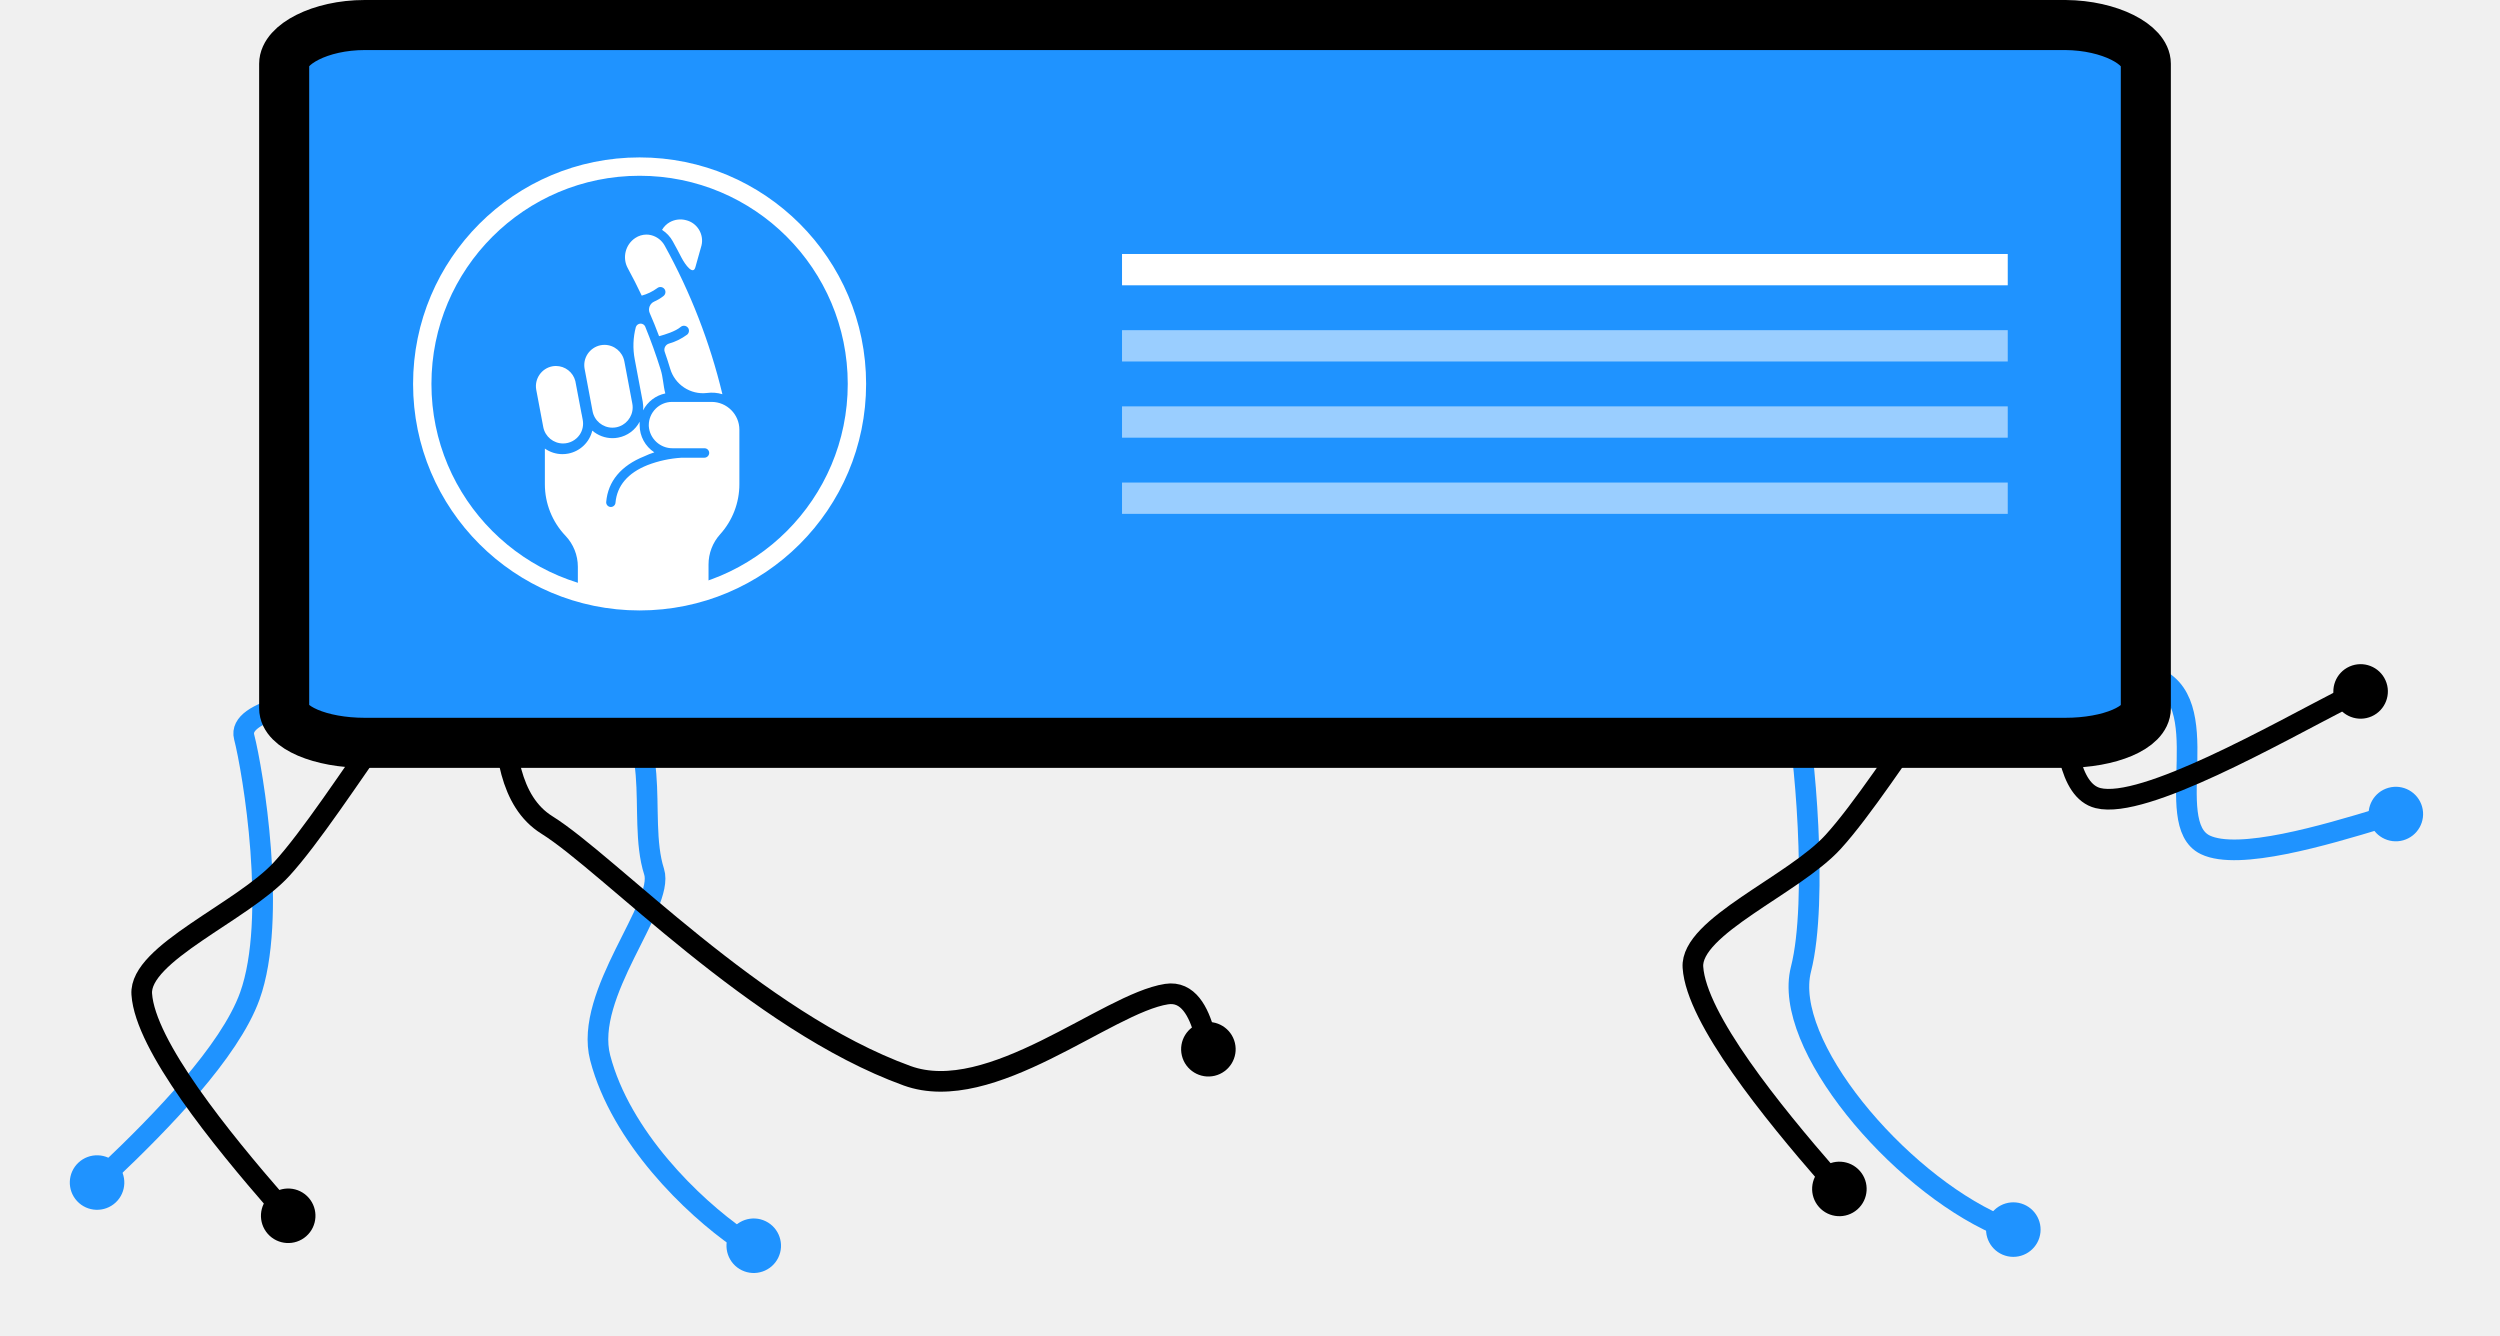
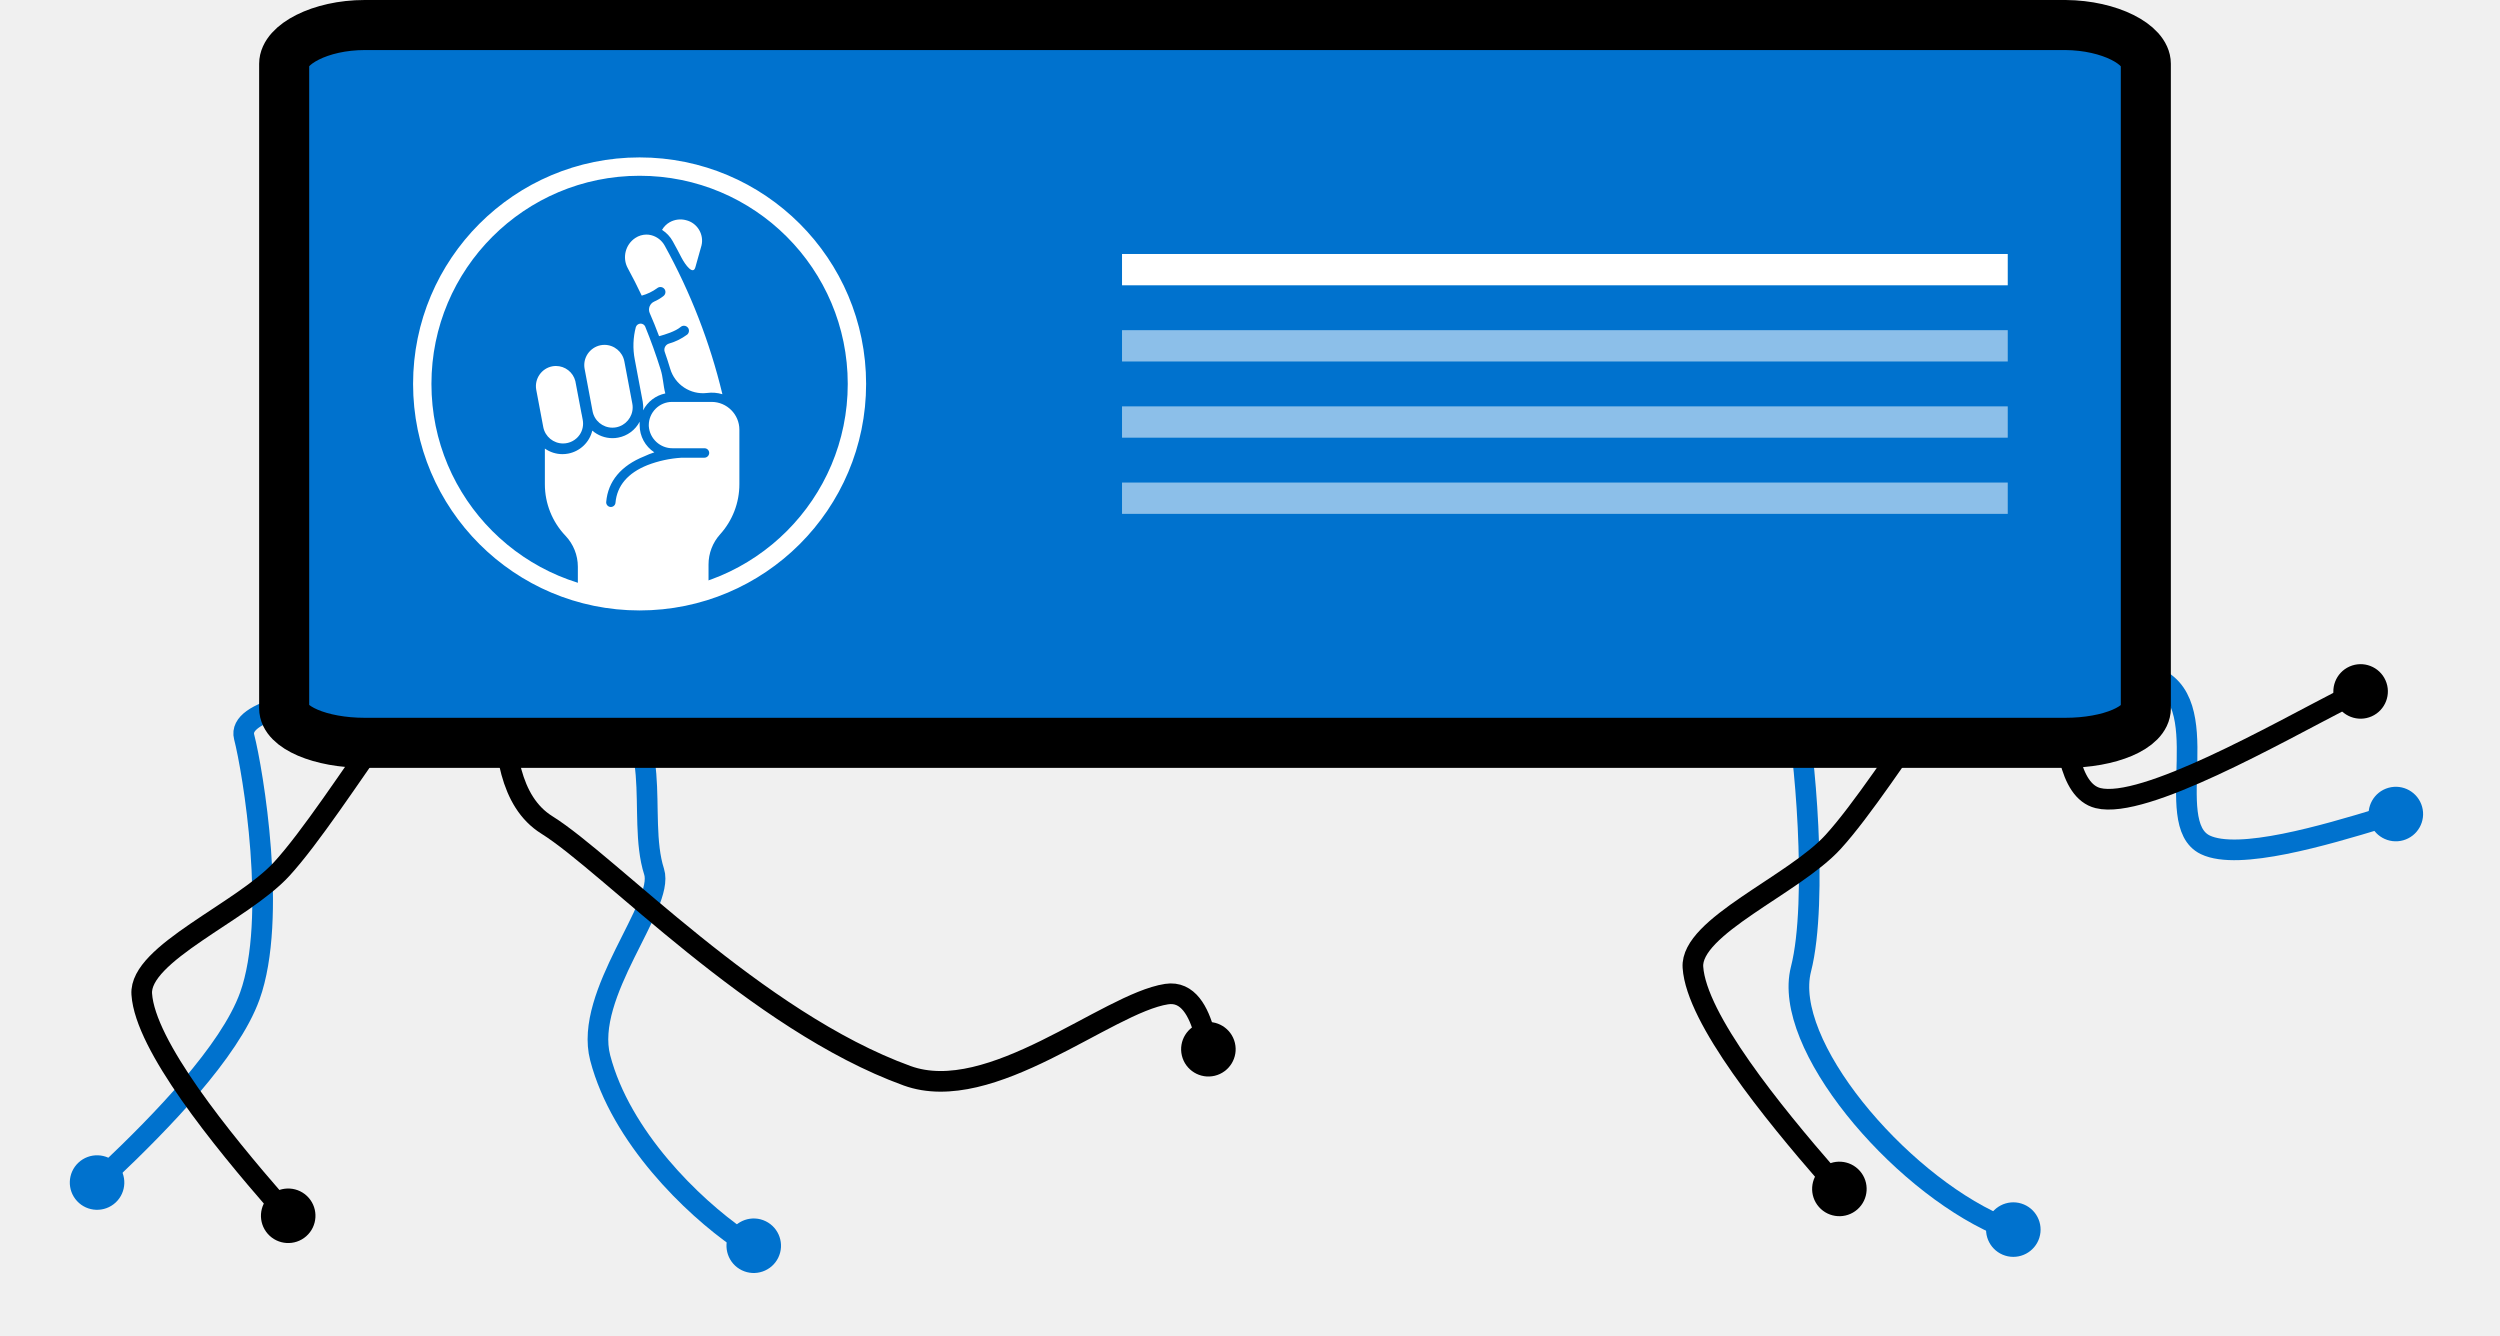
<svg xmlns="http://www.w3.org/2000/svg" width="100%" height="100%" viewBox="0 0 2270 1213" version="1.1" xml:space="preserve" style="fill-rule:evenodd;clip-rule:evenodd;stroke-linecap:round;stroke-linejoin:round;stroke-miterlimit:1.5;">
  <g>
-     <path d="M1820.72,1140.11c13.043,4.071 26.939,-3.212 31.011,-16.256c4.072,-13.044 -3.212,-26.939 -16.256,-31.011c-13.043,-4.072 -26.939,3.212 -31.011,16.255c-4.072,13.044 3.212,26.94 16.256,31.012Z" style="fill:#1f93ff;" />
-     <path d="M2168.75,715.312c13.16,-3.68 26.832,4.015 30.512,17.175c3.681,13.159 -4.015,26.831 -17.174,30.512c-13.16,3.68 -26.832,-4.016 -30.512,-17.175c-3.681,-13.159 4.015,-26.831 17.174,-30.512Z" style="fill:#1f93ff;" />
-     <path d="M1813.91,1112.05c-91.199,-40.419 -195.987,-164.211 -178.621,-232.05c15.944,-62.284 2.799,-204.492 -5.157,-235.293c-12.4,-48.001 261.283,-51.281 323.323,-30.886c62.041,20.395 7.954,133.479 48.921,153.257c30.221,14.589 108.954,-8.881 158.735,-23.919" style="fill:none;stroke:#1f93ff;stroke-width:18.75px;" />
+     <path d="M1820.72,1140.11c13.043,4.071 26.939,-3.212 31.011,-16.256c4.072,-13.044 -3.212,-26.939 -16.256,-31.011c-13.043,-4.072 -26.939,3.212 -31.011,16.255c-4.072,13.044 3.212,26.94 16.256,31.012Z" style="fill:#0072ce;" />
+     <path d="M2168.75,715.312c13.16,-3.68 26.832,4.015 30.512,17.175c3.681,13.159 -4.015,26.831 -17.174,30.512c-13.16,3.68 -26.832,-4.016 -30.512,-17.175c-3.681,-13.159 4.015,-26.831 17.174,-30.512Z" style="fill:#0072ce;" />
+     <path d="M1813.91,1112.05c-91.199,-40.419 -195.987,-164.211 -178.621,-232.05c15.944,-62.284 2.799,-204.492 -5.157,-235.293c-12.4,-48.001 261.283,-51.281 323.323,-30.886c62.041,20.395 7.954,133.479 48.921,153.257c30.221,14.589 108.954,-8.881 158.735,-23.919" style="fill:none;stroke:#0072ce;stroke-width:18.75px;" />
    <path d="M1651.58,1095.92c9.03,10.255 24.688,11.249 34.943,2.219c10.255,-9.03 11.249,-24.688 2.219,-34.943c-9.03,-10.255 -24.688,-11.249 -34.943,-2.219c-10.255,9.03 -11.249,24.688 -2.219,34.943Z" />
    <path d="M2133.38,605.196c12.486,-5.549 27.129,0.083 32.679,12.57c5.549,12.487 -0.083,27.13 -12.57,32.679c-12.486,5.55 -27.129,-0.082 -32.679,-12.569c-5.549,-12.487 0.083,-27.13 12.57,-32.68Z" />
    <path d="M1660.34,1068.41c-50.805,-58.384 -120.056,-143.345 -123.162,-190.128c-2.453,-36.942 91.513,-74.698 127.19,-113.713c51.743,-56.583 143.155,-219.136 183.264,-225.786c40.108,-6.649 4.317,172.725 57.387,185.89c41.642,10.329 161.79,-58.409 224.833,-90.817" style="fill:none;stroke:#000;stroke-width:18.75px;" />
  </g>
  <g>
-     <path d="M71.25,1055.65c-9.994,9.319 -10.542,24.998 -1.223,34.992c9.318,9.994 24.998,10.542 34.992,1.223c9.993,-9.319 10.541,-24.998 1.223,-34.992c-9.319,-9.994 -24.999,-10.542 -34.992,-1.223Z" style="fill:#1f93ff;" />
-     <path d="M695.256,1108.88c12.281,5.991 17.388,20.826 11.396,33.107c-5.991,12.281 -20.825,17.388 -33.106,11.396c-12.281,-5.991 -17.388,-20.825 -11.397,-33.106c5.991,-12.281 20.826,-17.388 33.107,-11.397Z" style="fill:#1f93ff;" />
-     <path d="M98.999,1063.63c46.887,-44.459 109.631,-108.676 127.827,-159.259c25.273,-70.261 2.798,-204.492 -5.158,-235.293c-12.4,-48.001 261.283,-51.281 323.324,-30.886c62.041,20.395 32.535,102.193 48.92,153.256c9.843,30.673 -64.115,111.038 -48.92,169.13c18.773,71.772 83.8,134.743 126.058,164.042" style="fill:none;stroke:#1f93ff;stroke-width:18.75px;" />
+     <path d="M71.25,1055.65c-9.994,9.319 -10.542,24.998 -1.223,34.992c9.318,9.994 24.998,10.542 34.992,1.223c9.993,-9.319 10.541,-24.998 1.223,-34.992c-9.319,-9.994 -24.999,-10.542 -34.992,-1.223Z" style="fill:#0072ce;" />
+     <path d="M695.256,1108.88c12.281,5.991 17.388,20.826 11.396,33.107c-5.991,12.281 -20.825,17.388 -33.106,11.396c-12.281,-5.991 -17.388,-20.825 -11.397,-33.106c5.991,-12.281 20.826,-17.388 33.107,-11.397Z" style="fill:#0072ce;" />
+     <path d="M98.999,1063.63c46.887,-44.459 109.631,-108.676 127.827,-159.259c25.273,-70.261 2.798,-204.492 -5.158,-235.293c-12.4,-48.001 261.283,-51.281 323.324,-30.886c62.041,20.395 32.535,102.193 48.92,153.256c9.843,30.673 -64.115,111.038 -48.92,169.13c18.773,71.772 83.8,134.743 126.058,164.042" style="fill:none;stroke:#0072ce;stroke-width:18.75px;" />
    <path d="M243.11,1120.29c9.031,10.255 24.688,11.249 34.943,2.219c10.255,-9.031 11.25,-24.688 2.219,-34.943c-9.03,-10.255 -24.687,-11.25 -34.943,-2.219c-10.255,9.03 -11.249,24.688 -2.219,34.943Z" />
    <path d="M1121.29,946.932c3.193,13.287 -5.002,26.665 -18.288,29.858c-13.286,3.193 -26.665,-5.001 -29.858,-18.288c-3.193,-13.286 5.002,-26.665 18.288,-29.857c13.286,-3.193 26.665,5.001 29.858,18.287Z" />
    <path d="M251.874,1092.78c-50.804,-58.384 -120.055,-143.345 -123.162,-190.128c-2.453,-36.942 91.514,-74.698 127.191,-113.713c51.742,-56.583 143.154,-219.136 183.263,-225.786c40.108,-6.649 -11.008,143.272 57.388,185.889c56.568,35.249 190.255,178.165 327.116,227.747c76.123,27.578 181.355,-65.741 235.56,-74.137c19.622,-3.04 29.163,16.052 34.515,35.621" style="fill:none;stroke:#000;stroke-width:18.75px;" />
  </g>
  <g>
    <g>
-       <path d="M1948.41,57.937l-0,585.199c-0,17.452 -32.611,31.349 -73.152,31.349l-1544.08,-0c-40.337,-0 -73.152,-14.101 -73.152,-31.349l0,-585.199c0,-17.441 32.599,-35.212 73.152,-35.212l1544.29,-0c40.336,0.318 72.947,17.771 72.947,35.212Z" style="fill:#1f93ff;fill-rule:nonzero;stroke:#000;stroke-width:45.45px;stroke-linecap:butt;stroke-miterlimit:2;" />
+       <path d="M1948.41,57.937l-0,585.199c-0,17.452 -32.611,31.349 -73.152,31.349l-1544.08,-0c-40.337,-0 -73.152,-14.101 -73.152,-31.349l0,-585.199c0,-17.441 32.599,-35.212 73.152,-35.212l1544.29,-0c40.336,0.318 72.947,17.771 72.947,35.212Z" style="fill:#0072ce;fill-rule:nonzero;stroke:#000;stroke-width:45.45px;stroke-linecap:butt;stroke-miterlimit:2;" />
      <rect x="1018.8" y="230.623" width="804.232" height="28.429" style="fill:#fff;" />
      <rect x="1018.8" y="299.797" width="804.232" height="28.429" style="fill:#fff;fill-opacity:0.55;" />
      <rect x="1018.8" y="368.983" width="804.232" height="28.429" style="fill:#fff;fill-opacity:0.55;" />
      <rect x="1018.8" y="438.158" width="804.232" height="28.429" style="fill:#fff;fill-opacity:0.55;" />
      <g>
        <g id="hand">
          <path d="M526.28,394.818c-3.409,4.92 -9.033,7.851 -15.01,7.851c-8.692,0 -16.248,-6.181 -17.953,-14.714l-6.431,-34.156c-1.727,-9.783 4.795,-19.282 14.544,-21.168c1.114,-0.216 2.238,-0.318 3.375,-0.318c8.294,0 15.589,5.681 17.611,13.726l5.579,29.429c0.057,0.318 0.114,0.624 0.216,0.931l0.932,4.943c0.863,4.693 -0.159,9.544 -2.863,13.476Z" style="fill:#fff;fill-rule:nonzero;" />
          <path d="M559.469,388.012c-1.136,0.204 -2.284,0.306 -3.42,0.306c-8.794,0 -16.396,-6.317 -17.998,-14.964l-7.215,-38.428c-0.216,-1.136 -0.318,-2.283 -0.318,-3.442c-0,-10.056 8.283,-18.351 18.35,-18.351c8.772,0 16.385,6.306 18.032,14.931l7.227,38.314c0.227,1.159 0.341,2.329 0.341,3.511c-0,8.817 -6.329,16.464 -14.999,18.123Z" style="fill:#fff;fill-rule:nonzero;" />
          <path d="M576.354,326.325c-1.886,-9.749 -1.534,-19.793 1,-29.383c0.636,-1.841 2.386,-3.102 4.329,-3.102c1.727,-0 3.318,0.988 4.09,2.534c5.216,12.76 9.908,25.804 14.067,39.121c2.295,7.158 2.295,14.418 4.261,21.736c-8.692,1.818 -16.123,7.476 -20.18,15.373c0.262,-2.613 0.148,-5.249 -0.318,-7.829l-4.579,-24.224l-2.647,-14.112l-0.023,-0.114Z" style="fill:#fff;fill-rule:nonzero;" />
          <path d="M610.827,219.03c2.75,4.931 5.398,9.908 7.977,14.93c3.579,6.852 10.624,16.123 12.623,8.601l5.557,-19.759c2.386,-10.124 -3.943,-20.43 -14.044,-22.872c-4.977,-1.341 -10.261,-0.694 -14.771,1.806c-2.943,1.648 -5.375,4.068 -7.045,6.999c4.056,2.557 7.397,6.113 9.703,10.295Z" style="fill:#fff;fill-rule:nonzero;" />
          <path d="M582.683,268.434c5.033,-1.398 9.783,-3.671 13.998,-6.738c0.83,-0.705 1.898,-1.091 2.988,-1.091c1.569,-0 3.046,0.818 3.886,2.147c1.193,1.966 0.75,4.545 -1.056,5.977c-2.591,2.068 -5.443,3.772 -8.488,5.102c-3.931,1.75 -5.772,6.385 -4.102,10.351c3,6.851 5.863,13.953 8.522,21.066c5.602,-1.443 14.987,-4.443 19.589,-8.352c0.829,-0.715 1.897,-1.124 2.999,-1.124c1.557,-0 3.012,0.795 3.864,2.102c1.215,1.954 0.806,4.556 -0.989,5.999c-5.022,3.681 -10.669,6.454 -16.657,8.17c-2.375,0.795 -4,3.022 -4,5.533c0,0.648 0.103,1.284 0.318,1.898c1.728,5.01 3.386,9.953 4.966,15.293c4.227,14.476 18.452,23.861 33.428,22.055c4.693,-0.636 9.465,-0.239 13.999,1.147c-11.329,-47.154 -28.963,-92.558 -52.438,-134.996c-2.602,-4.727 -7.067,-8.147 -12.294,-9.454c-1.398,-0.364 -2.841,-0.523 -4.272,-0.523c-3.58,0.023 -7.068,1.08 -10.045,3.057c-9.056,5.942 -12.067,17.975 -6.874,27.463c4.465,8.158 8.658,16.475 12.658,24.918Z" style="fill:#fff;fill-rule:nonzero;" />
          <path d="M646.187,364.935c13.806,-0 25.168,11.362 25.168,25.167l-0,49.609c0.011,16.782 -6.227,32.996 -17.487,45.449c-6.794,7.534 -10.544,17.328 -10.521,27.463l-0,17.226c-15.692,6.158 -33.554,9.431 -51.563,10.51c-6.522,0.386 -13.055,0.545 -19.509,0.545c-17.498,0 -33.417,-3.272 -47.586,-8.317l-0,-18.043c-0.011,-10.431 -4.022,-20.476 -11.215,-28.054c-12.021,-12.59 -18.736,-29.349 -18.736,-46.768l-0,-32.417c4.692,3.295 10.283,5.068 16.021,5.056c1.727,-0.011 3.442,-0.17 5.147,-0.488c10.749,-2.046 19.35,-10.238 21.895,-20.884c5.079,4.408 11.578,6.851 18.294,6.862c1.749,0.012 3.499,-0.159 5.204,-0.499c8.362,-1.557 15.577,-6.886 19.509,-14.431c-0.057,1.057 -0.068,2.125 -0.011,3.17c-0,9.931 5.022,19.214 13.328,24.645c-3.125,1 -6.182,2.205 -9.147,3.614c-21.055,8.431 -32.928,22.656 -34.542,41.416c-0.011,0.113 -0.023,0.227 -0.023,0.341c0,2.329 1.909,4.238 4.239,4.238l0.011,-0c2.193,-0.012 4.034,-1.716 4.204,-3.886c1.398,-15.464 11.147,-26.963 29.065,-34.144c9.863,-3.795 20.248,-6.045 30.792,-6.704l20.634,-0c2.352,0.079 4.364,-1.693 4.579,-4.022c0.012,-0.114 0.012,-0.216 0.012,-0.33c-0,-2.329 -1.909,-4.238 -4.238,-4.249l-28.975,-0c-11.282,0.125 -20.827,-8.681 -21.611,-19.953c-0.023,-0.341 -0.023,-0.693 -0.023,-1.034c0,-11.544 9.488,-21.066 21.044,-21.088l36.041,-0Z" style="fill:#fff;" />
        </g>
        <circle cx="580.751" cy="348.605" r="197.342" style="fill:none;stroke:#fff;stroke-width:16.67px;" />
      </g>
    </g>
  </g>
</svg>
